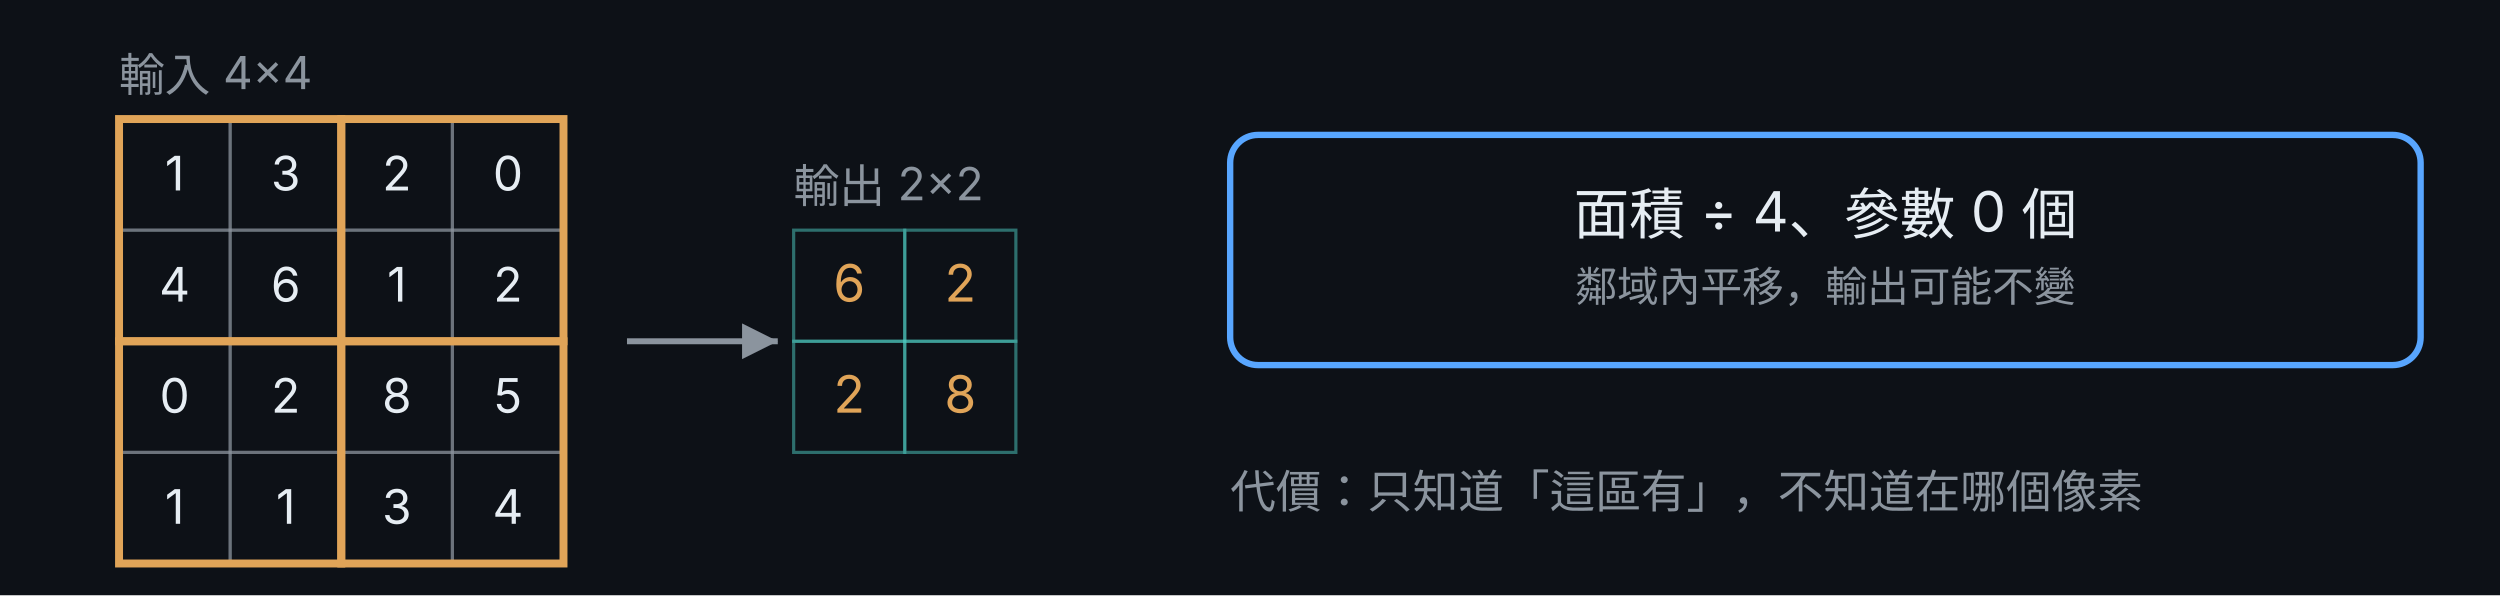
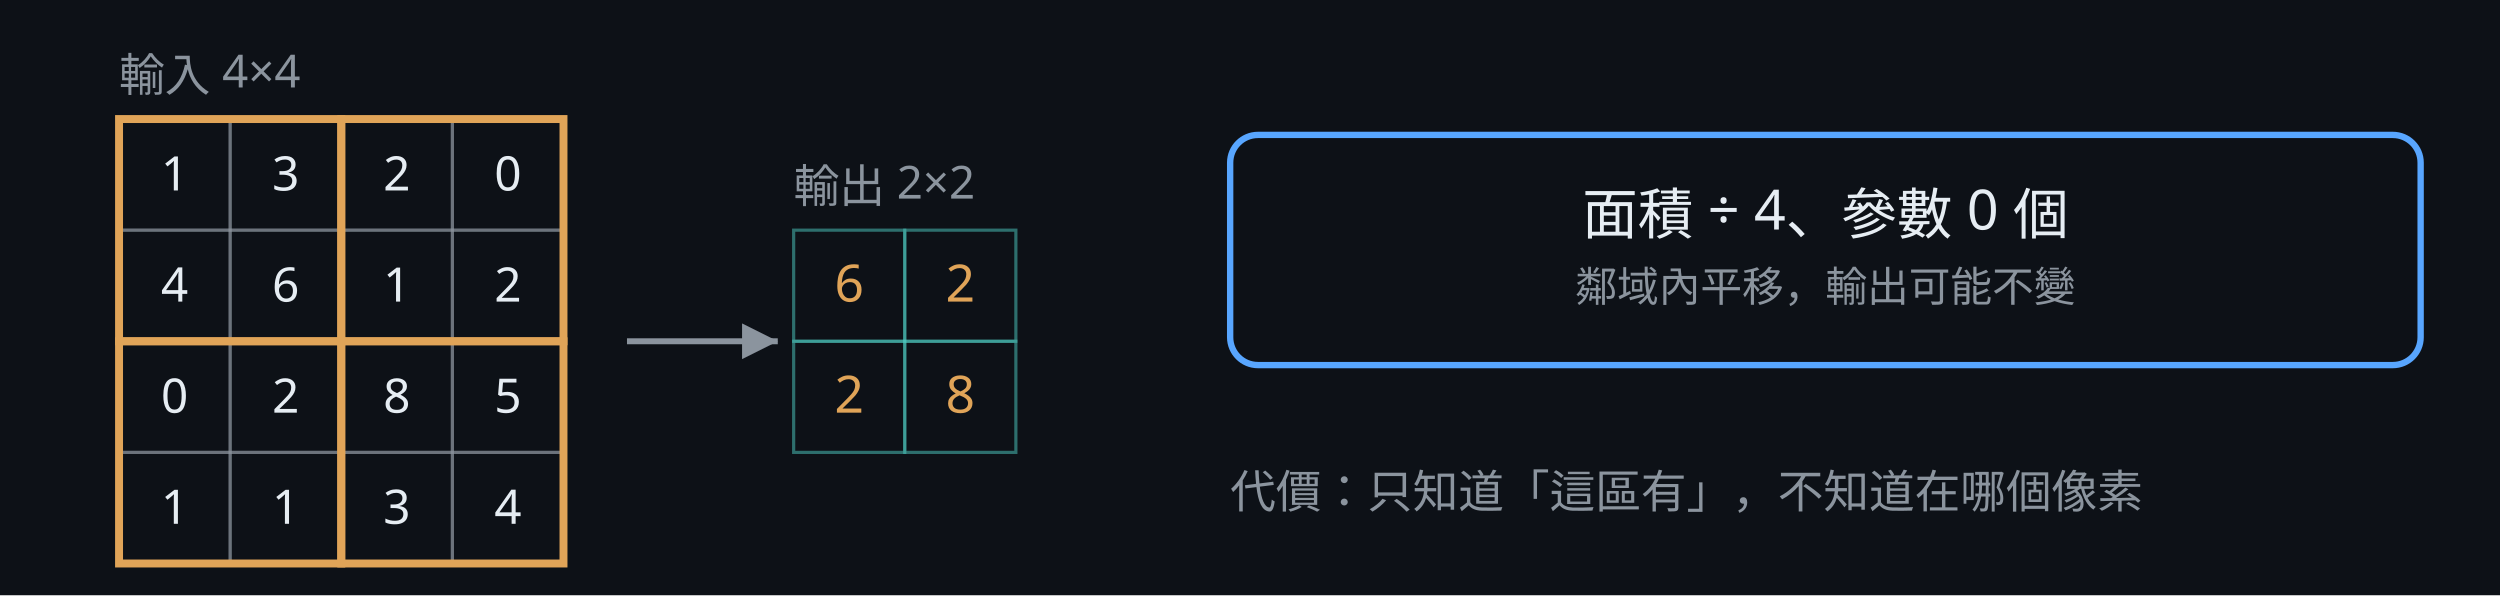
- <svg xmlns="http://www.w3.org/2000/svg" viewBox="0 0 630 150" role="img">
+ <svg xmlns="http://www.w3.org/2000/svg" viewBox="0 0 630 150" role="img" aria-label="2×2 最大池化：4×4 輸入取每個鄰域的最大值，降成 2×2 輸出且沒有參數">
  <defs>
    <marker id="a" markerWidth="8" markerHeight="8" refX="6" refY="3" orient="auto">
      <path d="M0,0 L6,3 L0,6 z" fill="#8b949e" />
    </marker>
  </defs>
  <rect width="630" height="150" fill="#0d1117" />
  <rect x="30" y="30" width="28" height="28" fill="none" stroke="#8b949e" stroke-width="0.8" opacity="0.5" />
  <rect x="58" y="30" width="28" height="28" fill="none" stroke="#8b949e" stroke-width="0.8" opacity="0.5" />
  <rect x="86" y="30" width="28" height="28" fill="none" stroke="#8b949e" stroke-width="0.8" opacity="0.5" />
  <rect x="114" y="30" width="28" height="28" fill="none" stroke="#8b949e" stroke-width="0.8" opacity="0.5" />
  <rect x="30" y="58" width="28" height="28" fill="none" stroke="#8b949e" stroke-width="0.8" opacity="0.5" />
  <rect x="58" y="58" width="28" height="28" fill="none" stroke="#8b949e" stroke-width="0.8" opacity="0.5" />
  <rect x="86" y="58" width="28" height="28" fill="none" stroke="#8b949e" stroke-width="0.8" opacity="0.5" />
  <rect x="114" y="58" width="28" height="28" fill="none" stroke="#8b949e" stroke-width="0.8" opacity="0.5" />
  <rect x="30" y="86" width="28" height="28" fill="none" stroke="#8b949e" stroke-width="0.8" opacity="0.5" />
  <rect x="58" y="86" width="28" height="28" fill="none" stroke="#8b949e" stroke-width="0.8" opacity="0.5" />
  <rect x="86" y="86" width="28" height="28" fill="none" stroke="#8b949e" stroke-width="0.8" opacity="0.5" />
  <rect x="114" y="86" width="28" height="28" fill="none" stroke="#8b949e" stroke-width="0.8" opacity="0.5" />
  <rect x="30" y="114" width="28" height="28" fill="none" stroke="#8b949e" stroke-width="0.8" opacity="0.5" />
  <rect x="58" y="114" width="28" height="28" fill="none" stroke="#8b949e" stroke-width="0.8" opacity="0.5" />
  <rect x="86" y="114" width="28" height="28" fill="none" stroke="#8b949e" stroke-width="0.8" opacity="0.5" />
  <rect x="114" y="114" width="28" height="28" fill="none" stroke="#8b949e" stroke-width="0.8" opacity="0.5" />
-   <text x="30" y="23" fill="#8b949e" font-size="11.5" text-anchor="start" font-family="system-ui,-apple-system,Segoe UI,sans-serif">輸入 4×4</text>
-   <text x="44.0" y="48" fill="#e6edf3" font-size="12" text-anchor="middle" font-family="system-ui,-apple-system,Segoe UI,sans-serif">1</text>
-   <text x="72.0" y="48" fill="#e6edf3" font-size="12" text-anchor="middle" font-family="system-ui,-apple-system,Segoe UI,sans-serif">3</text>
-   <text x="100.0" y="48" fill="#e6edf3" font-size="12" text-anchor="middle" font-family="system-ui,-apple-system,Segoe UI,sans-serif">2</text>
-   <text x="128.0" y="48" fill="#e6edf3" font-size="12" text-anchor="middle" font-family="system-ui,-apple-system,Segoe UI,sans-serif">0</text>
-   <text x="44.0" y="76" fill="#e6edf3" font-size="12" text-anchor="middle" font-family="system-ui,-apple-system,Segoe UI,sans-serif">4</text>
-   <text x="72.0" y="76" fill="#e6edf3" font-size="12" text-anchor="middle" font-family="system-ui,-apple-system,Segoe UI,sans-serif">6</text>
-   <text x="100.0" y="76" fill="#e6edf3" font-size="12" text-anchor="middle" font-family="system-ui,-apple-system,Segoe UI,sans-serif">1</text>
-   <text x="128.0" y="76" fill="#e6edf3" font-size="12" text-anchor="middle" font-family="system-ui,-apple-system,Segoe UI,sans-serif">2</text>
-   <text x="44.0" y="104" fill="#e6edf3" font-size="12" text-anchor="middle" font-family="system-ui,-apple-system,Segoe UI,sans-serif">0</text>
-   <text x="72.0" y="104" fill="#e6edf3" font-size="12" text-anchor="middle" font-family="system-ui,-apple-system,Segoe UI,sans-serif">2</text>
-   <text x="100.0" y="104" fill="#e6edf3" font-size="12" text-anchor="middle" font-family="system-ui,-apple-system,Segoe UI,sans-serif">8</text>
-   <text x="128.0" y="104" fill="#e6edf3" font-size="12" text-anchor="middle" font-family="system-ui,-apple-system,Segoe UI,sans-serif">5</text>
-   <text x="44.0" y="132" fill="#e6edf3" font-size="12" text-anchor="middle" font-family="system-ui,-apple-system,Segoe UI,sans-serif">1</text>
-   <text x="72.0" y="132" fill="#e6edf3" font-size="12" text-anchor="middle" font-family="system-ui,-apple-system,Segoe UI,sans-serif">1</text>
-   <text x="100.0" y="132" fill="#e6edf3" font-size="12" text-anchor="middle" font-family="system-ui,-apple-system,Segoe UI,sans-serif">3</text>
-   <text x="128.0" y="132" fill="#e6edf3" font-size="12" text-anchor="middle" font-family="system-ui,-apple-system,Segoe UI,sans-serif">4</text>
+   <text x="30" y="23" fill="#8b949e" font-size="11.5" text-anchor="start" font-family="'Segoe UI','Microsoft JhengHei','Noto Sans TC',sans-serif">輸入 4×4</text>
+   <text x="44.0" y="48" fill="#e6edf3" font-size="12" text-anchor="middle" font-family="'Segoe UI','Microsoft JhengHei','Noto Sans TC',sans-serif">1</text>
+   <text x="72.0" y="48" fill="#e6edf3" font-size="12" text-anchor="middle" font-family="'Segoe UI','Microsoft JhengHei','Noto Sans TC',sans-serif">3</text>
+   <text x="100.0" y="48" fill="#e6edf3" font-size="12" text-anchor="middle" font-family="'Segoe UI','Microsoft JhengHei','Noto Sans TC',sans-serif">2</text>
+   <text x="128.0" y="48" fill="#e6edf3" font-size="12" text-anchor="middle" font-family="'Segoe UI','Microsoft JhengHei','Noto Sans TC',sans-serif">0</text>
+   <text x="44.0" y="76" fill="#e6edf3" font-size="12" text-anchor="middle" font-family="'Segoe UI','Microsoft JhengHei','Noto Sans TC',sans-serif">4</text>
+   <text x="72.0" y="76" fill="#e6edf3" font-size="12" text-anchor="middle" font-family="'Segoe UI','Microsoft JhengHei','Noto Sans TC',sans-serif">6</text>
+   <text x="100.0" y="76" fill="#e6edf3" font-size="12" text-anchor="middle" font-family="'Segoe UI','Microsoft JhengHei','Noto Sans TC',sans-serif">1</text>
+   <text x="128.0" y="76" fill="#e6edf3" font-size="12" text-anchor="middle" font-family="'Segoe UI','Microsoft JhengHei','Noto Sans TC',sans-serif">2</text>
+   <text x="44.0" y="104" fill="#e6edf3" font-size="12" text-anchor="middle" font-family="'Segoe UI','Microsoft JhengHei','Noto Sans TC',sans-serif">0</text>
+   <text x="72.0" y="104" fill="#e6edf3" font-size="12" text-anchor="middle" font-family="'Segoe UI','Microsoft JhengHei','Noto Sans TC',sans-serif">2</text>
+   <text x="100.0" y="104" fill="#e6edf3" font-size="12" text-anchor="middle" font-family="'Segoe UI','Microsoft JhengHei','Noto Sans TC',sans-serif">8</text>
+   <text x="128.0" y="104" fill="#e6edf3" font-size="12" text-anchor="middle" font-family="'Segoe UI','Microsoft JhengHei','Noto Sans TC',sans-serif">5</text>
+   <text x="44.0" y="132" fill="#e6edf3" font-size="12" text-anchor="middle" font-family="'Segoe UI','Microsoft JhengHei','Noto Sans TC',sans-serif">1</text>
+   <text x="72.0" y="132" fill="#e6edf3" font-size="12" text-anchor="middle" font-family="'Segoe UI','Microsoft JhengHei','Noto Sans TC',sans-serif">1</text>
+   <text x="100.0" y="132" fill="#e6edf3" font-size="12" text-anchor="middle" font-family="'Segoe UI','Microsoft JhengHei','Noto Sans TC',sans-serif">3</text>
+   <text x="128.0" y="132" fill="#e6edf3" font-size="12" text-anchor="middle" font-family="'Segoe UI','Microsoft JhengHei','Noto Sans TC',sans-serif">4</text>
  <rect x="30" y="30" width="56" height="56" fill="none" stroke="#e0a458" stroke-width="2" />
  <rect x="86" y="30" width="56" height="56" fill="none" stroke="#e0a458" stroke-width="2" />
  <rect x="30" y="86" width="56" height="56" fill="none" stroke="#e0a458" stroke-width="2" />
  <rect x="86" y="86" width="56" height="56" fill="none" stroke="#e0a458" stroke-width="2" />
  <line x1="158" y1="86" x2="196" y2="86" stroke="#8b949e" stroke-width="1.5" marker-end="url(#a)" />
  <rect x="200" y="58" width="28" height="28" fill="none" stroke="#4ecdc4" stroke-width="0.8" opacity="0.5" />
  <rect x="228" y="58" width="28" height="28" fill="none" stroke="#4ecdc4" stroke-width="0.8" opacity="0.5" />
  <rect x="200" y="86" width="28" height="28" fill="none" stroke="#4ecdc4" stroke-width="0.8" opacity="0.5" />
  <rect x="228" y="86" width="28" height="28" fill="none" stroke="#4ecdc4" stroke-width="0.8" opacity="0.5" />
-   <text x="200" y="51" fill="#8b949e" font-size="11.5" text-anchor="start" font-family="system-ui,-apple-system,Segoe UI,sans-serif">輸出 2×2</text>
-   <text x="214.0" y="76" fill="#e0a458" font-size="13" text-anchor="middle" font-family="system-ui,-apple-system,Segoe UI,sans-serif">6</text>
-   <text x="242.0" y="76" fill="#e0a458" font-size="13" text-anchor="middle" font-family="system-ui,-apple-system,Segoe UI,sans-serif">2</text>
-   <text x="214.0" y="104" fill="#e0a458" font-size="13" text-anchor="middle" font-family="system-ui,-apple-system,Segoe UI,sans-serif">2</text>
-   <text x="242.0" y="104" fill="#e0a458" font-size="13" text-anchor="middle" font-family="system-ui,-apple-system,Segoe UI,sans-serif">8</text>
+   <text x="200" y="51" fill="#8b949e" font-size="11.5" text-anchor="start" font-family="'Segoe UI','Microsoft JhengHei','Noto Sans TC',sans-serif">輸出 2×2</text>
+   <text x="214.0" y="76" fill="#e0a458" font-size="13" text-anchor="middle" font-family="'Segoe UI','Microsoft JhengHei','Noto Sans TC',sans-serif">6</text>
+   <text x="242.0" y="76" fill="#e0a458" font-size="13" text-anchor="middle" font-family="'Segoe UI','Microsoft JhengHei','Noto Sans TC',sans-serif">2</text>
+   <text x="214.0" y="104" fill="#e0a458" font-size="13" text-anchor="middle" font-family="'Segoe UI','Microsoft JhengHei','Noto Sans TC',sans-serif">2</text>
+   <text x="242.0" y="104" fill="#e0a458" font-size="13" text-anchor="middle" font-family="'Segoe UI','Microsoft JhengHei','Noto Sans TC',sans-serif">8</text>
  <rect x="310" y="34" width="300" height="58" rx="7" fill="none" stroke="#58a6ff" stroke-width="1.6" />
-   <text x="460.0" y="59.0" fill="#e6edf3" font-size="14" text-anchor="middle" font-family="system-ui,-apple-system,Segoe UI,sans-serif">面積 ÷ 4、參數 0 個</text>
-   <text x="460.0" y="76.0" fill="#8b949e" font-size="10.5" text-anchor="middle" font-family="system-ui,-apple-system,Segoe UI,sans-serif">鄰域內平移，輸出可能不變</text>
-   <text x="310" y="128" fill="#8b949e" font-size="11.5" text-anchor="start" font-family="system-ui,-apple-system,Segoe UI,sans-serif">代價：只知道「這區有」，不知道在哪個像素</text>
+   <text x="460.0" y="59.0" fill="#e6edf3" font-size="14" text-anchor="middle" font-family="'Segoe UI','Microsoft JhengHei','Noto Sans TC',sans-serif">面積 ÷ 4、參數 0 個</text>
+   <text x="460.0" y="76.0" fill="#8b949e" font-size="10.5" text-anchor="middle" font-family="'Segoe UI','Microsoft JhengHei','Noto Sans TC',sans-serif">鄰域內平移，輸出可能不變</text>
+   <text x="310" y="128" fill="#8b949e" font-size="11.5" text-anchor="start" font-family="'Segoe UI','Microsoft JhengHei','Noto Sans TC',sans-serif">代價：只知道「這區有」，不知道在哪個像素</text>
</svg>
